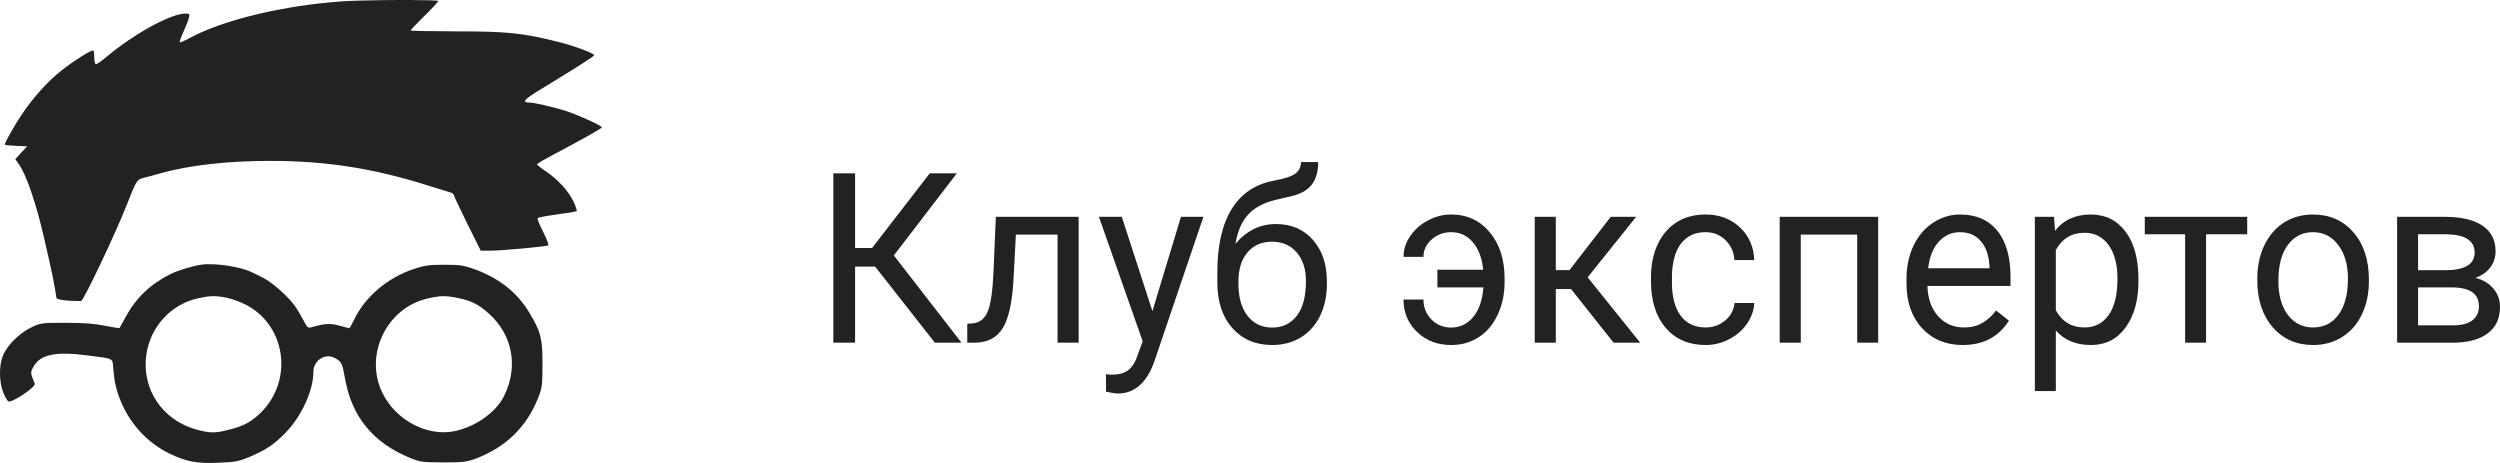
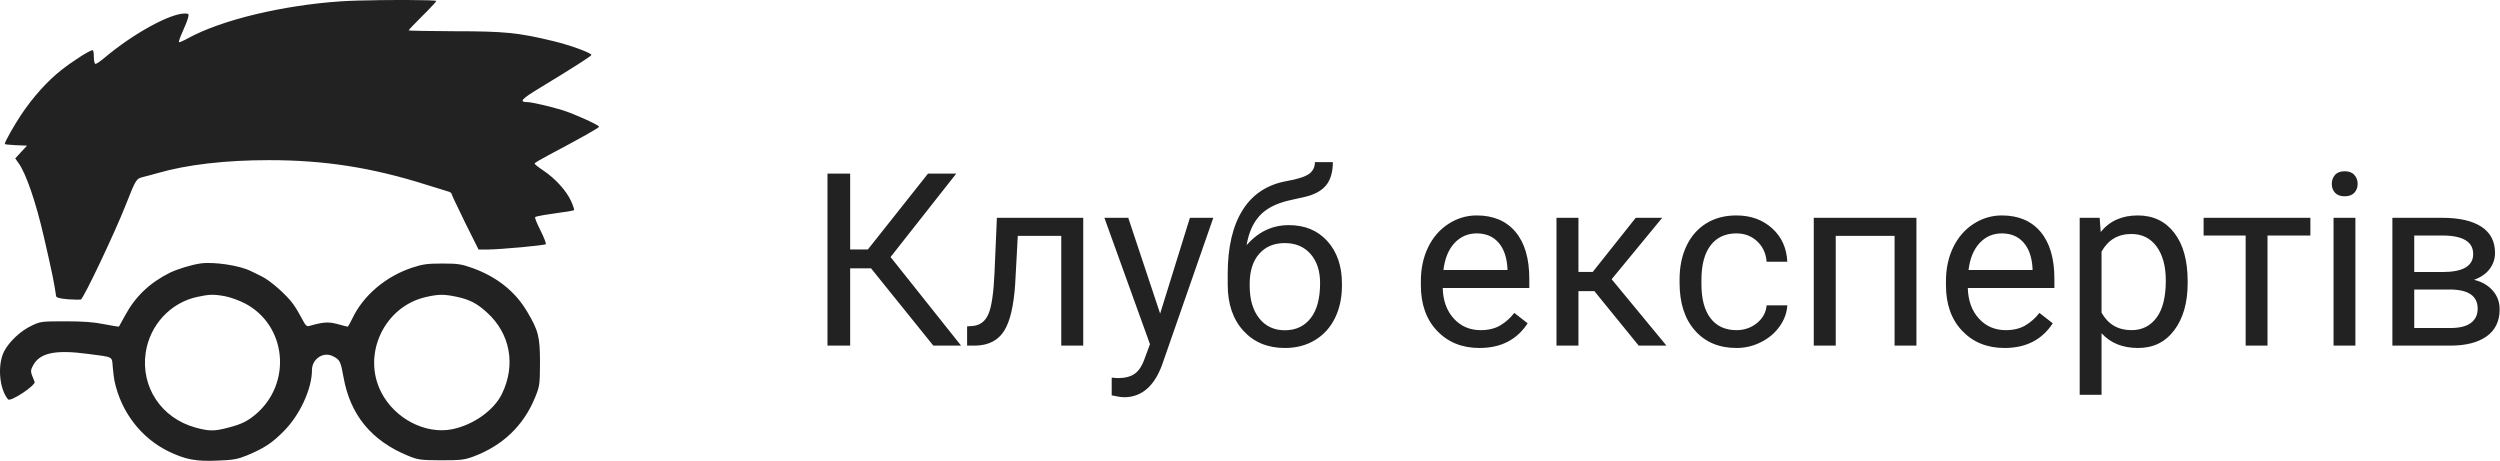
- <svg xmlns="http://www.w3.org/2000/svg" width="216px" height="40px" viewBox="0 0 216 40" version="1.1">
+ <svg xmlns="http://www.w3.org/2000/svg" width="217px" height="40px" viewBox="0 0 217 40" version="1.1">
  <g id="Page-1" stroke="none" stroke-width="1" fill="none" fill-rule="evenodd">
-     <g id="Artboard" transform="translate(-27, -115)" fill="#222222">
-       <path d="M44.408,137.867 C45.555,137.706 47.779,138.037 48.745,138.517 C48.931,138.596 49.37,138.82 49.718,138.993 C50.49,139.363 51.93,140.65 52.464,141.418 C52.678,141.709 53.01,142.28 53.212,142.665 C53.517,143.26 53.624,143.366 53.865,143.287 C55.064,142.945 55.515,142.917 56.303,143.13 C56.73,143.248 57.13,143.354 57.169,143.354 C57.221,143.354 57.395,143.035 57.581,142.65 C58.515,140.662 60.489,138.977 62.808,138.222 C63.714,137.927 64.102,137.875 65.408,137.875 C66.769,137.875 67.062,137.927 68.035,138.273 C70.113,139.029 71.715,140.288 72.74,142.024 C73.725,143.669 73.872,144.212 73.872,146.468 C73.86,148.376 73.848,148.495 73.46,149.463 C72.459,151.931 70.663,153.666 68.075,154.635 C67.303,154.914 67.01,154.953 65.277,154.953 C63.465,154.942 63.291,154.914 62.412,154.556 C59.239,153.257 57.387,151.002 56.813,147.715 C56.572,146.377 56.508,146.227 55.907,145.924 C55.08,145.488 54.079,146.149 54.079,147.117 C54.079,148.75 53.026,151.029 51.625,152.435 C50.601,153.47 49.92,153.906 48.44,154.528 C47.613,154.863 47.253,154.93 45.88,154.981 C44.012,155.064 43.094,154.891 41.614,154.174 C39.244,153.009 37.511,150.766 36.937,148.062 C36.898,147.916 36.842,147.4 36.791,146.908 C36.7,145.901 36.925,146.019 34.618,145.716 C31.817,145.342 30.471,145.621 29.886,146.696 C29.617,147.2 29.617,147.211 30.004,148.14 C30.135,148.432 27.911,149.915 27.697,149.663 C26.938,148.762 26.764,146.68 27.349,145.515 C27.788,144.653 28.801,143.701 29.787,143.248 C30.507,142.902 30.653,142.89 32.679,142.89 C34.238,142.89 35.145,142.957 36.051,143.142 C36.727,143.275 37.301,143.37 37.329,143.342 C37.345,143.315 37.582,142.878 37.863,142.374 C38.753,140.729 39.996,139.548 41.741,138.674 C42.394,138.359 43.636,137.974 44.408,137.867 Z M46.553,140.717 C45.567,140.532 45.156,140.544 44.115,140.772 C41.792,141.276 40.008,143.213 39.648,145.598 C39.208,148.581 40.993,151.285 43.953,152.108 C45.152,152.438 45.607,152.438 46.806,152.12 C47.914,151.84 48.484,151.565 49.192,150.966 C52.377,148.262 51.887,143.224 48.246,141.327 C47.752,141.075 46.98,140.796 46.553,140.717 Z M66.615,140.756 C65.55,140.532 65.055,140.532 64.003,140.776 C60.362,141.571 58.392,145.759 60.097,149.061 C61.269,151.344 63.936,152.722 66.254,152.257 C68.091,151.883 69.879,150.612 70.572,149.179 C71.798,146.656 71.28,143.929 69.254,142.11 C68.375,141.311 67.746,140.996 66.615,140.756 Z M62.429,115.001 C63.812,115.005 64.869,115.033 64.869,115.086 C64.869,115.13 64.528,115.512 64.051,115.995 L63.802,116.244 L63.671,116.373 C63.018,117.023 62.472,117.593 62.472,117.633 C62.472,117.672 64.26,117.7 66.444,117.711 C70.75,117.711 72.004,117.833 75.003,118.561 C76.467,118.908 78.335,119.597 78.335,119.77 C78.335,119.864 76.669,120.923 73.895,122.608 C72.23,123.615 72.016,123.855 72.803,123.867 C73.163,123.867 74.75,124.237 75.803,124.556 C76.828,124.875 79,125.855 79,126.001 C79,126.091 77.374,127.008 74.639,128.453 C73.959,128.811 73.401,129.141 73.401,129.196 C73.401,129.252 73.745,129.527 74.172,129.807 C75.213,130.511 76.147,131.542 76.558,132.432 C76.744,132.829 76.863,133.199 76.824,133.239 C76.784,133.266 76.373,133.361 75.906,133.412 C75.261,133.504 74.771,133.576 74.405,133.635 L74.153,133.676 C73.694,133.755 73.495,133.806 73.452,133.849 C73.401,133.888 73.614,134.416 73.919,135.014 C74.228,135.624 74.426,136.155 74.374,136.195 C74.256,136.301 70.484,136.647 69.337,136.659 L68.538,136.659 L67.378,134.337 C67.003,133.572 66.661,132.865 66.447,132.404 L66.351,132.196 C66.267,132.009 66.219,131.893 66.219,131.869 C66.203,131.779 66.096,131.684 65.977,131.645 C65.843,131.605 64.964,131.338 64.003,131.035 C59.27,129.539 55.179,128.901 50.339,128.901 C46.596,128.901 43.237,129.283 40.676,130.027 C40.316,130.133 39.758,130.279 39.438,130.358 C38.813,130.515 38.801,130.543 37.906,132.81 C36.985,135.156 34.254,140.926 34.013,141.004 C33.946,141.016 33.439,141.016 32.893,140.977 C32.161,140.91 31.896,140.843 31.868,140.697 C31.847,140.557 31.827,140.422 31.805,140.288 L31.762,140.019 C31.717,139.751 31.667,139.478 31.607,139.174 L31.544,138.859 C31.388,138.096 31.168,137.119 30.816,135.592 C30.123,132.57 29.268,130.062 28.604,129.149 L28.323,128.752 L28.829,128.197 L29.348,127.642 L28.374,127.602 C27.852,127.575 27.413,127.535 27.413,127.496 C27.413,127.311 28.2,125.918 28.825,124.977 C29.89,123.387 31.116,122.033 32.343,121.065 C33.344,120.282 34.796,119.353 35.05,119.353 C35.105,119.353 35.145,119.62 35.145,119.951 C35.145,120.297 35.212,120.549 35.291,120.549 C35.37,120.549 35.746,120.297 36.118,119.978 C38.583,117.908 41.757,116.172 43.035,116.172 C43.379,116.172 43.407,116.2 43.328,116.531 C43.276,116.743 43.062,117.286 42.849,117.751 C42.635,118.211 42.501,118.624 42.528,118.664 C42.568,118.691 42.94,118.534 43.367,118.294 C46.272,116.719 51.526,115.46 56.603,115.114 C57.311,115.065 58.597,115.031 59.948,115.013 L60.456,115.008 C60.795,115.004 61.135,115.002 61.466,115.001 Z M102.612,138.035 L100.88,138.035 L100.88,144.608 L99,144.608 L99,129.975 L100.88,129.975 L100.88,136.427 L102.348,136.427 L107.331,129.975 L109.671,129.975 L104.228,137.07 L110.072,144.608 L107.772,144.608 L102.612,138.035 Z M120.195,133.734 L120.195,144.608 L118.374,144.608 L118.374,135.271 L114.772,135.271 L114.556,139.342 C114.439,141.211 114.132,142.548 113.636,143.352 C113.146,144.156 112.367,144.575 111.296,144.608 L110.572,144.608 L110.572,142.97 L111.091,142.93 C111.678,142.863 112.099,142.514 112.353,141.884 C112.608,141.255 112.771,140.089 112.843,138.387 L113.039,133.734 L120.195,133.734 Z M126.568,141.884 L129.035,133.734 L130.974,133.734 L126.715,146.286 C126.056,148.095 125.009,149 123.573,149 L123.23,148.97 L122.555,148.839 L122.555,147.332 L123.044,147.372 C123.658,147.372 124.134,147.245 124.473,146.99 C124.819,146.735 125.103,146.27 125.325,145.593 L125.727,144.487 L121.948,133.734 L123.925,133.734 L126.568,141.884 Z M137.249,134.357 C138.581,134.357 139.645,134.816 140.441,135.734 C141.244,136.645 141.645,137.848 141.645,139.342 L141.645,139.513 C141.645,140.538 141.452,141.456 141.067,142.266 C140.682,143.07 140.127,143.697 139.403,144.146 C138.685,144.588 137.856,144.809 136.916,144.809 C135.494,144.809 134.348,144.323 133.48,143.352 C132.612,142.374 132.178,141.064 132.178,139.422 L132.178,138.518 C132.178,136.233 132.589,134.417 133.412,133.07 C134.24,131.724 135.461,130.903 137.073,130.608 C137.987,130.44 138.604,130.236 138.923,129.995 C139.243,129.754 139.403,129.422 139.403,129 L140.891,129 C140.891,129.838 140.705,130.491 140.333,130.96 C139.968,131.429 139.38,131.761 138.571,131.955 L137.22,132.266 C136.143,132.528 135.334,132.97 134.792,133.593 C134.257,134.209 133.908,135.034 133.744,136.065 C134.704,134.926 135.872,134.357 137.249,134.357 Z M136.897,135.884 C136.009,135.884 135.304,136.193 134.782,136.809 C134.26,137.419 133.999,138.266 133.999,139.352 L133.999,139.513 C133.999,140.678 134.26,141.603 134.782,142.286 C135.311,142.963 136.022,143.302 136.916,143.302 C137.817,143.302 138.528,142.96 139.051,142.276 C139.573,141.593 139.834,140.595 139.834,139.281 C139.834,138.256 139.569,137.435 139.041,136.819 C138.519,136.196 137.804,135.884 136.897,135.884 Z M152.375,135.06 C151.729,135.06 151.167,135.271 150.691,135.694 C150.221,136.116 149.986,136.615 149.986,137.191 L148.263,137.191 C148.263,136.568 148.455,135.971 148.841,135.402 C149.226,134.833 149.738,134.38 150.378,134.045 C151.017,133.703 151.683,133.533 152.375,133.533 C153.752,133.533 154.865,134.045 155.713,135.07 C156.568,136.089 156.996,137.422 156.996,139.07 L156.996,139.382 C156.996,140.4 156.8,141.332 156.408,142.176 C156.023,143.013 155.478,143.663 154.773,144.126 C154.075,144.581 153.275,144.809 152.375,144.809 C151.2,144.809 150.221,144.434 149.438,143.683 C148.654,142.933 148.263,141.998 148.263,140.879 L149.986,140.879 C149.986,141.563 150.218,142.139 150.681,142.608 C151.144,143.07 151.709,143.302 152.375,143.302 C153.151,143.302 153.791,142.993 154.293,142.377 C154.796,141.761 155.086,140.913 155.165,139.834 L151.19,139.834 L151.19,138.306 L155.145,138.306 C155.054,137.328 154.763,136.544 154.274,135.955 C153.784,135.358 153.151,135.06 152.375,135.06 Z M162.742,139.975 L161.421,139.975 L161.421,144.608 L159.6,144.608 L159.6,133.734 L161.421,133.734 L161.421,138.337 L162.605,138.337 L166.169,133.734 L168.362,133.734 L164.172,138.96 L168.714,144.608 L166.413,144.608 L162.742,139.975 Z M174.363,143.292 C175.009,143.292 175.574,143.09 176.056,142.688 C176.539,142.286 176.807,141.784 176.859,141.181 L178.573,141.181 C178.54,141.804 178.331,142.397 177.946,142.96 C177.561,143.523 177.045,143.971 176.399,144.306 C175.76,144.642 175.081,144.809 174.363,144.809 C172.92,144.809 171.772,144.317 170.917,143.332 C170.068,142.34 169.644,140.987 169.644,139.271 L169.644,138.96 C169.644,137.901 169.833,136.96 170.212,136.136 C170.59,135.312 171.132,134.672 171.837,134.216 C172.548,133.761 173.387,133.533 174.353,133.533 C175.541,133.533 176.526,133.898 177.31,134.628 C178.099,135.358 178.52,136.306 178.573,137.472 L176.859,137.472 C176.807,136.769 176.546,136.193 176.076,135.744 C175.613,135.288 175.038,135.06 174.353,135.06 C173.433,135.06 172.718,135.402 172.209,136.085 C171.707,136.762 171.455,137.744 171.455,139.03 L171.455,139.382 C171.455,140.635 171.707,141.6 172.209,142.276 C172.712,142.953 173.43,143.292 174.363,143.292 Z M189.273,144.608 L187.462,144.608 L187.462,135.271 L182.586,135.271 L182.586,144.608 L180.765,144.608 L180.765,133.734 L189.273,133.734 L189.273,144.608 Z M196.576,144.809 C195.14,144.809 193.972,144.327 193.071,143.362 C192.171,142.39 191.72,141.094 191.72,139.472 L191.72,139.131 C191.72,138.052 191.919,137.09 192.318,136.246 C192.722,135.395 193.284,134.732 194.001,134.256 C194.726,133.774 195.509,133.533 196.351,133.533 C197.728,133.533 198.798,133.998 199.562,134.93 C200.326,135.861 200.708,137.194 200.708,138.93 L200.708,139.703 L193.532,139.703 C193.558,140.775 193.861,141.643 194.442,142.306 C195.029,142.963 195.773,143.292 196.674,143.292 C197.314,143.292 197.855,143.157 198.299,142.889 C198.743,142.621 199.131,142.266 199.464,141.824 L200.57,142.708 C199.683,144.109 198.351,144.809 196.576,144.809 Z M196.351,135.06 C195.62,135.06 195.007,135.335 194.511,135.884 C194.014,136.427 193.708,137.191 193.59,138.176 L198.896,138.176 L198.896,138.035 C198.844,137.09 198.596,136.36 198.152,135.844 C197.709,135.322 197.108,135.06 196.351,135.06 Z M211.76,139.292 C211.76,140.946 211.392,142.28 210.654,143.292 C209.917,144.303 208.918,144.809 207.658,144.809 C206.373,144.809 205.361,144.39 204.623,143.553 L204.623,148.789 L202.812,148.789 L202.812,133.734 L204.467,133.734 L204.555,134.94 C205.292,134.002 206.317,133.533 207.629,133.533 C208.902,133.533 209.907,134.025 210.644,135.01 C211.388,135.995 211.76,137.365 211.76,139.121 L211.76,139.292 Z M209.949,139.08 C209.949,137.854 209.695,136.886 209.186,136.176 C208.677,135.466 207.978,135.111 207.091,135.111 C205.994,135.111 205.172,135.61 204.623,136.608 L204.623,141.804 C205.165,142.796 205.994,143.292 207.11,143.292 C207.978,143.292 208.667,142.94 209.176,142.236 C209.691,141.526 209.949,140.474 209.949,139.08 Z M221.159,135.241 L217.605,135.241 L217.605,144.608 L215.794,144.608 L215.794,135.241 L212.309,135.241 L212.309,133.734 L221.159,133.734 L221.159,135.241 Z M222.03,139.07 C222.03,138.005 222.232,137.047 222.637,136.196 C223.048,135.345 223.616,134.688 224.34,134.226 C225.071,133.764 225.904,133.533 226.837,133.533 C228.279,133.533 229.444,134.045 230.332,135.07 C231.226,136.095 231.673,137.459 231.673,139.161 L231.673,139.292 C231.673,140.35 231.474,141.302 231.076,142.146 C230.684,142.983 230.12,143.637 229.382,144.106 C228.651,144.575 227.809,144.809 226.856,144.809 C225.421,144.809 224.256,144.297 223.361,143.271 C222.474,142.246 222.03,140.889 222.03,139.201 L222.03,139.07 Z M223.851,139.292 C223.851,140.498 224.122,141.466 224.663,142.196 C225.212,142.926 225.943,143.292 226.856,143.292 C227.777,143.292 228.508,142.923 229.049,142.186 C229.591,141.442 229.862,140.404 229.862,139.07 C229.862,137.878 229.585,136.913 229.03,136.176 C228.482,135.432 227.751,135.06 226.837,135.06 C225.943,135.06 225.221,135.425 224.673,136.156 C224.125,136.886 223.851,137.931 223.851,139.292 Z M234.111,144.608 L234.111,133.734 L238.242,133.734 C239.652,133.734 240.732,133.988 241.483,134.498 C242.24,135 242.618,135.74 242.618,136.719 C242.618,137.221 242.471,137.677 242.178,138.085 C241.884,138.487 241.45,138.796 240.876,139.01 C241.515,139.164 242.028,139.466 242.413,139.915 C242.804,140.363 243,140.899 243,141.523 C243,142.521 242.641,143.285 241.923,143.814 C241.212,144.343 240.203,144.608 238.898,144.608 L234.111,144.608 Z M235.922,139.834 L235.922,143.111 L238.918,143.111 C239.675,143.111 240.239,142.966 240.611,142.678 C240.99,142.39 241.179,141.985 241.179,141.462 C241.179,140.377 240.402,139.834 238.849,139.834 L235.922,139.834 Z M235.922,138.347 L238.262,138.347 C239.959,138.347 240.807,137.838 240.807,136.819 C240.807,135.801 240.004,135.275 238.399,135.241 L235.922,135.241 L235.922,138.347 Z" id="Logo" />
-     </g>
+     <path d="M17.408,22.867 C18.555,22.706 20.779,23.037 21.745,23.517 C21.931,23.596 22.37,23.82 22.718,23.993 C23.49,24.363 24.93,25.65 25.464,26.418 C25.678,26.709 26.01,27.28 26.212,27.665 C26.517,28.26 26.624,28.366 26.865,28.287 C28.064,27.945 28.515,27.917 29.303,28.13 C29.73,28.248 30.13,28.354 30.169,28.354 C30.221,28.354 30.395,28.035 30.581,27.65 C31.515,25.662 33.489,23.977 35.808,23.222 C36.714,22.927 37.102,22.875 38.408,22.875 C39.769,22.875 40.062,22.927 41.035,23.273 C43.113,24.029 44.715,25.288 45.74,27.024 C46.725,28.669 46.872,29.212 46.872,31.468 C46.86,33.377 46.848,33.495 46.46,34.463 C45.459,36.931 43.663,38.666 41.075,39.635 C40.303,39.914 40.01,39.953 38.277,39.953 C36.465,39.942 36.291,39.914 35.412,39.556 C32.239,38.257 30.387,36.002 29.813,32.715 C29.572,31.377 29.508,31.227 28.907,30.924 C28.08,30.488 27.079,31.149 27.079,32.117 C27.079,33.75 26.026,36.029 24.625,37.434 C23.601,38.47 22.92,38.907 21.44,39.528 C20.613,39.863 20.253,39.93 18.88,39.981 C17.012,40.064 16.094,39.891 14.614,39.174 C12.244,38.009 10.511,35.766 9.937,33.062 C9.898,32.916 9.842,32.4 9.791,31.908 C9.7,30.901 9.925,31.019 7.618,30.716 C4.817,30.342 3.471,30.621 2.886,31.696 C2.617,32.2 2.617,32.211 3.004,33.14 C3.135,33.432 0.911,34.915 0.697,34.663 C-0.062,33.762 -0.236,31.68 0.349,30.515 C0.788,29.653 1.801,28.701 2.787,28.248 C3.507,27.902 3.653,27.89 5.679,27.89 C7.238,27.89 8.145,27.957 9.051,28.142 C9.727,28.276 10.301,28.37 10.329,28.342 C10.345,28.315 10.582,27.878 10.863,27.374 C11.753,25.729 12.996,24.548 14.741,23.674 C15.394,23.359 16.636,22.974 17.408,22.867 Z M19.553,25.717 C18.567,25.532 18.156,25.544 17.115,25.772 C14.792,26.276 13.008,28.212 12.648,30.598 C12.208,33.581 13.993,36.285 16.953,37.108 C18.152,37.438 18.607,37.438 19.806,37.12 C20.914,36.84 21.484,36.565 22.192,35.966 C25.377,33.262 24.887,28.224 21.246,26.327 C20.752,26.075 19.98,25.796 19.553,25.717 Z M39.615,25.756 C38.55,25.532 38.055,25.532 37.003,25.776 C33.362,26.571 31.392,30.759 33.097,34.061 C34.269,36.344 36.936,37.722 39.254,37.257 C41.091,36.883 42.879,35.612 43.572,34.179 C44.798,31.657 44.28,28.929 42.254,27.11 C41.375,26.311 40.746,25.997 39.615,25.756 Z M35.429,0.001 C36.812,0.005 37.869,0.033 37.869,0.086 C37.869,0.13 37.528,0.512 37.051,0.995 L36.802,1.244 L36.671,1.373 C36.018,2.023 35.472,2.593 35.472,2.633 C35.472,2.672 37.26,2.7 39.444,2.711 C43.75,2.711 45.004,2.833 48.003,3.562 C49.467,3.908 51.335,4.597 51.335,4.77 C51.335,4.864 49.669,5.923 46.895,7.608 C45.23,8.615 45.016,8.855 45.803,8.867 C46.163,8.867 47.75,9.237 48.803,9.556 C49.828,9.875 52,10.855 52,11.001 C52,11.091 50.374,12.008 47.639,13.453 C46.959,13.811 46.401,14.141 46.401,14.197 C46.401,14.252 46.745,14.527 47.172,14.807 C48.213,15.511 49.147,16.542 49.558,17.432 C49.744,17.829 49.863,18.199 49.824,18.239 C49.784,18.266 49.373,18.361 48.906,18.412 C48.261,18.503 47.771,18.576 47.405,18.635 L47.153,18.676 C46.694,18.755 46.495,18.806 46.452,18.849 C46.401,18.888 46.614,19.416 46.919,20.014 C47.228,20.624 47.426,21.155 47.374,21.195 C47.256,21.301 43.484,21.647 42.337,21.659 L41.538,21.659 L40.378,19.337 C40.003,18.572 39.661,17.865 39.447,17.404 L39.351,17.196 C39.267,17.009 39.219,16.893 39.219,16.869 C39.203,16.779 39.096,16.684 38.977,16.645 C38.843,16.605 37.964,16.338 37.003,16.035 C32.27,14.539 28.179,13.901 23.339,13.901 C19.596,13.901 16.237,14.283 13.676,15.027 C13.316,15.133 12.758,15.279 12.438,15.358 C11.813,15.515 11.801,15.543 10.906,17.81 C9.985,20.156 7.254,25.926 7.013,26.004 C6.946,26.016 6.439,26.016 5.893,25.977 C5.161,25.91 4.896,25.843 4.868,25.697 C4.847,25.557 4.827,25.422 4.805,25.288 L4.762,25.019 C4.717,24.751 4.667,24.478 4.607,24.174 L4.544,23.859 C4.388,23.096 4.168,22.119 3.816,20.592 C3.123,17.57 2.268,15.062 1.604,14.149 L1.323,13.752 L1.829,13.197 L2.348,12.642 L1.374,12.602 C0.852,12.575 0.413,12.536 0.413,12.496 C0.413,12.311 1.2,10.918 1.825,9.977 C2.89,8.387 4.116,7.033 5.343,6.065 C6.344,5.282 7.796,4.353 8.05,4.353 C8.105,4.353 8.145,4.62 8.145,4.951 C8.145,5.297 8.212,5.549 8.291,5.549 C8.37,5.549 8.746,5.297 9.118,4.978 C11.583,2.908 14.757,1.172 16.035,1.172 C16.379,1.172 16.407,1.2 16.328,1.531 C16.276,1.743 16.062,2.286 15.849,2.751 C15.635,3.211 15.501,3.624 15.528,3.664 C15.568,3.691 15.94,3.534 16.367,3.294 C19.272,1.719 24.526,0.46 29.603,0.114 C30.311,0.065 31.597,0.031 32.948,0.013 L33.456,0.008 C33.795,0.004 34.135,0.002 34.466,0.001 L35.429,0.001 Z M75.609,23.294 L73.794,23.294 L73.794,30 L71.825,30 L71.825,15.07 L73.794,15.07 L73.794,21.653 L75.332,21.653 L80.551,15.07 L83.002,15.07 L77.301,22.31 L83.422,30 L81.013,30 L75.609,23.294 Z M94.025,18.905 L94.025,30 L92.118,30 L92.118,20.474 L88.344,20.474 L88.119,24.627 C87.996,26.534 87.676,27.898 87.16,28.718 C86.644,29.539 85.825,29.966 84.704,30 L83.945,30 L83.945,28.329 L84.489,28.288 C85.104,28.219 85.545,27.864 85.812,27.221 C86.078,26.579 86.249,25.389 86.324,23.653 L86.529,18.905 L94.025,18.905 Z M100.7,27.221 L103.284,18.905 L105.314,18.905 L100.854,31.712 C100.164,33.558 99.066,34.481 97.562,34.481 L97.204,34.45 L96.496,34.317 L96.496,32.779 L97.009,32.82 C97.651,32.82 98.152,32.69 98.511,32.43 C98.87,32.17 99.166,31.695 99.398,31.005 L99.818,29.877 L95.86,18.905 L97.932,18.905 L100.7,27.221 Z M111.877,19.541 C113.271,19.541 114.387,20.008 115.225,20.941 C116.062,21.874 116.481,23.103 116.481,24.627 L116.481,24.801 C116.481,25.847 116.279,26.782 115.876,27.606 C115.473,28.429 114.893,29.069 114.138,29.523 C113.383,29.978 112.513,30.205 111.528,30.205 C110.038,30.205 108.838,29.708 107.929,28.713 C107.02,27.719 106.565,26.384 106.565,24.709 L106.565,23.786 C106.565,21.455 106.998,19.603 107.863,18.229 C108.727,16.854 110.004,16.017 111.692,15.716 C112.649,15.545 113.295,15.337 113.63,15.091 C113.965,14.845 114.133,14.506 114.133,14.076 L115.691,14.076 C115.691,14.93 115.498,15.597 115.112,16.075 C114.726,16.554 114.109,16.892 113.261,17.09 L111.846,17.408 C110.718,17.675 109.872,18.124 109.308,18.757 C108.744,19.389 108.377,20.231 108.206,21.284 C109.211,20.122 110.435,19.541 111.877,19.541 Z M111.508,21.1 C110.578,21.1 109.84,21.412 109.293,22.038 C108.746,22.663 108.473,23.53 108.473,24.637 L108.473,24.801 C108.473,25.991 108.748,26.932 109.298,27.626 C109.848,28.32 110.592,28.667 111.528,28.667 C112.472,28.667 113.217,28.318 113.764,27.621 C114.311,26.924 114.584,25.905 114.584,24.565 C114.584,23.52 114.309,22.68 113.759,22.048 C113.208,21.416 112.458,21.1 111.508,21.1 Z M128.417,30.205 C126.913,30.205 125.689,29.711 124.746,28.723 C123.802,27.736 123.331,26.415 123.331,24.76 L123.331,24.412 C123.331,23.311 123.541,22.328 123.961,21.464 C124.382,20.599 124.969,19.922 125.725,19.433 C126.48,18.945 127.299,18.7 128.181,18.7 C129.623,18.7 130.744,19.175 131.544,20.125 C132.344,21.076 132.744,22.436 132.744,24.207 L132.744,24.996 L125.228,24.996 C125.255,26.09 125.574,26.973 126.186,27.647 C126.798,28.32 127.576,28.657 128.519,28.657 C129.189,28.657 129.756,28.52 130.221,28.247 C130.686,27.973 131.093,27.611 131.441,27.16 L132.6,28.062 C131.67,29.491 130.276,30.205 128.417,30.205 Z M128.181,20.259 C127.415,20.259 126.772,20.537 126.253,21.094 C125.733,21.652 125.412,22.433 125.289,23.438 L130.847,23.438 L130.847,23.294 C130.792,22.33 130.532,21.583 130.067,21.053 C129.603,20.524 128.974,20.259 128.181,20.259 Z M138.394,25.273 L137.009,25.273 L137.009,30 L135.102,30 L135.102,18.905 L137.009,18.905 L137.009,23.602 L138.25,23.602 L141.982,18.905 L144.279,18.905 L139.891,24.237 L144.648,30 L142.239,30 L138.394,25.273 Z M150.729,28.657 C151.406,28.657 151.997,28.452 152.503,28.042 C153.009,27.631 153.289,27.119 153.344,26.503 L155.138,26.503 C155.104,27.139 154.885,27.744 154.482,28.318 C154.079,28.893 153.54,29.351 152.867,29.692 C152.194,30.034 151.481,30.205 150.729,30.205 C149.218,30.205 148.017,29.701 147.125,28.693 C146.233,27.684 145.787,26.305 145.787,24.555 L145.787,24.237 C145.787,23.157 145.985,22.197 146.381,21.356 C146.778,20.515 147.347,19.862 148.089,19.397 C148.83,18.933 149.707,18.7 150.719,18.7 C151.963,18.7 152.997,19.073 153.821,19.818 C154.644,20.563 155.083,21.53 155.138,22.72 L153.344,22.72 C153.289,22.002 153.017,21.412 152.529,20.951 C152.04,20.49 151.437,20.259 150.719,20.259 C149.755,20.259 149.008,20.606 148.478,21.3 C147.948,21.993 147.684,22.997 147.684,24.309 L147.684,24.668 C147.684,25.946 147.947,26.931 148.473,27.621 C149,28.312 149.751,28.657 150.729,28.657 Z M166.346,30 L164.449,30 L164.449,20.474 L159.342,20.474 L159.342,30 L157.435,30 L157.435,18.905 L166.346,18.905 L166.346,30 Z M173.995,30.205 C172.491,30.205 171.268,29.711 170.324,28.723 C169.381,27.736 168.909,26.415 168.909,24.76 L168.909,24.412 C168.909,23.311 169.119,22.328 169.54,21.464 C169.96,20.599 170.548,19.922 171.303,19.433 C172.059,18.945 172.877,18.7 173.759,18.7 C175.202,18.7 176.323,19.175 177.123,20.125 C177.922,21.076 178.322,22.436 178.322,24.207 L178.322,24.996 L170.806,24.996 C170.833,26.09 171.153,26.973 171.765,27.647 C172.377,28.32 173.154,28.657 174.098,28.657 C174.768,28.657 175.335,28.52 175.8,28.247 C176.265,27.973 176.671,27.611 177.02,27.16 L178.179,28.062 C177.249,29.491 175.854,30.205 173.995,30.205 Z M173.759,20.259 C172.994,20.259 172.351,20.537 171.832,21.094 C171.312,21.652 170.991,22.433 170.868,23.438 L176.425,23.438 L176.425,23.294 C176.371,22.33 176.111,21.583 175.646,21.053 C175.181,20.524 174.552,20.259 173.759,20.259 Z M189.889,24.576 C189.889,26.264 189.502,27.625 188.73,28.657 C187.958,29.689 186.912,30.205 185.592,30.205 C184.246,30.205 183.186,29.778 182.414,28.923 L182.414,34.266 L180.517,34.266 L180.517,18.905 L182.25,18.905 L182.342,20.136 C183.114,19.179 184.188,18.7 185.562,18.7 C186.895,18.7 187.949,19.203 188.725,20.208 C189.501,21.212 189.889,22.61 189.889,24.401 L189.889,24.576 Z M187.992,24.36 C187.992,23.109 187.725,22.122 187.192,21.397 C186.659,20.672 185.927,20.31 184.998,20.31 C183.849,20.31 182.988,20.819 182.414,21.838 L182.414,27.139 C182.981,28.151 183.849,28.657 185.018,28.657 C185.927,28.657 186.65,28.296 187.187,27.575 C187.723,26.854 187.992,25.782 187.992,24.36 Z M200.542,20.443 L196.82,20.443 L196.82,30 L194.923,30 L194.923,20.443 L191.273,20.443 L191.273,18.905 L200.542,18.905 L200.542,20.443 Z M204.449,30 L202.552,30 L202.552,18.905 L204.449,18.905 L204.449,30 Z M202.398,15.962 C202.398,15.655 202.492,15.395 202.68,15.183 C202.868,14.971 203.147,14.865 203.516,14.865 C203.885,14.865 204.166,14.971 204.357,15.183 C204.548,15.395 204.644,15.655 204.644,15.962 C204.644,16.27 204.548,16.526 204.357,16.731 C204.166,16.937 203.885,17.039 203.516,17.039 C203.147,17.039 202.868,16.937 202.68,16.731 C202.492,16.526 202.398,16.27 202.398,15.962 Z M207.659,30 L207.659,18.905 L211.986,18.905 C213.462,18.905 214.595,19.163 215.385,19.679 C216.175,20.196 216.569,20.953 216.569,21.951 C216.569,22.463 216.416,22.927 216.108,23.34 C215.8,23.754 215.346,24.07 214.744,24.289 C215.414,24.446 215.952,24.753 216.359,25.211 C216.766,25.669 216.969,26.216 216.969,26.852 C216.969,27.871 216.595,28.65 215.846,29.19 C215.098,29.73 214.04,30 212.673,30 L207.659,30 Z M209.556,25.129 L209.556,28.472 L212.693,28.472 C213.486,28.472 214.079,28.325 214.472,28.031 C214.865,27.737 215.062,27.324 215.062,26.791 C215.062,25.683 214.249,25.129 212.622,25.129 L209.556,25.129 Z M209.556,23.612 L212.006,23.612 C213.784,23.612 214.672,23.092 214.672,22.053 C214.672,21.014 213.832,20.478 212.15,20.443 L209.556,20.443 L209.556,23.612 Z" id="logo" fill="#222222" fill-rule="nonzero" />
  </g>
</svg>
